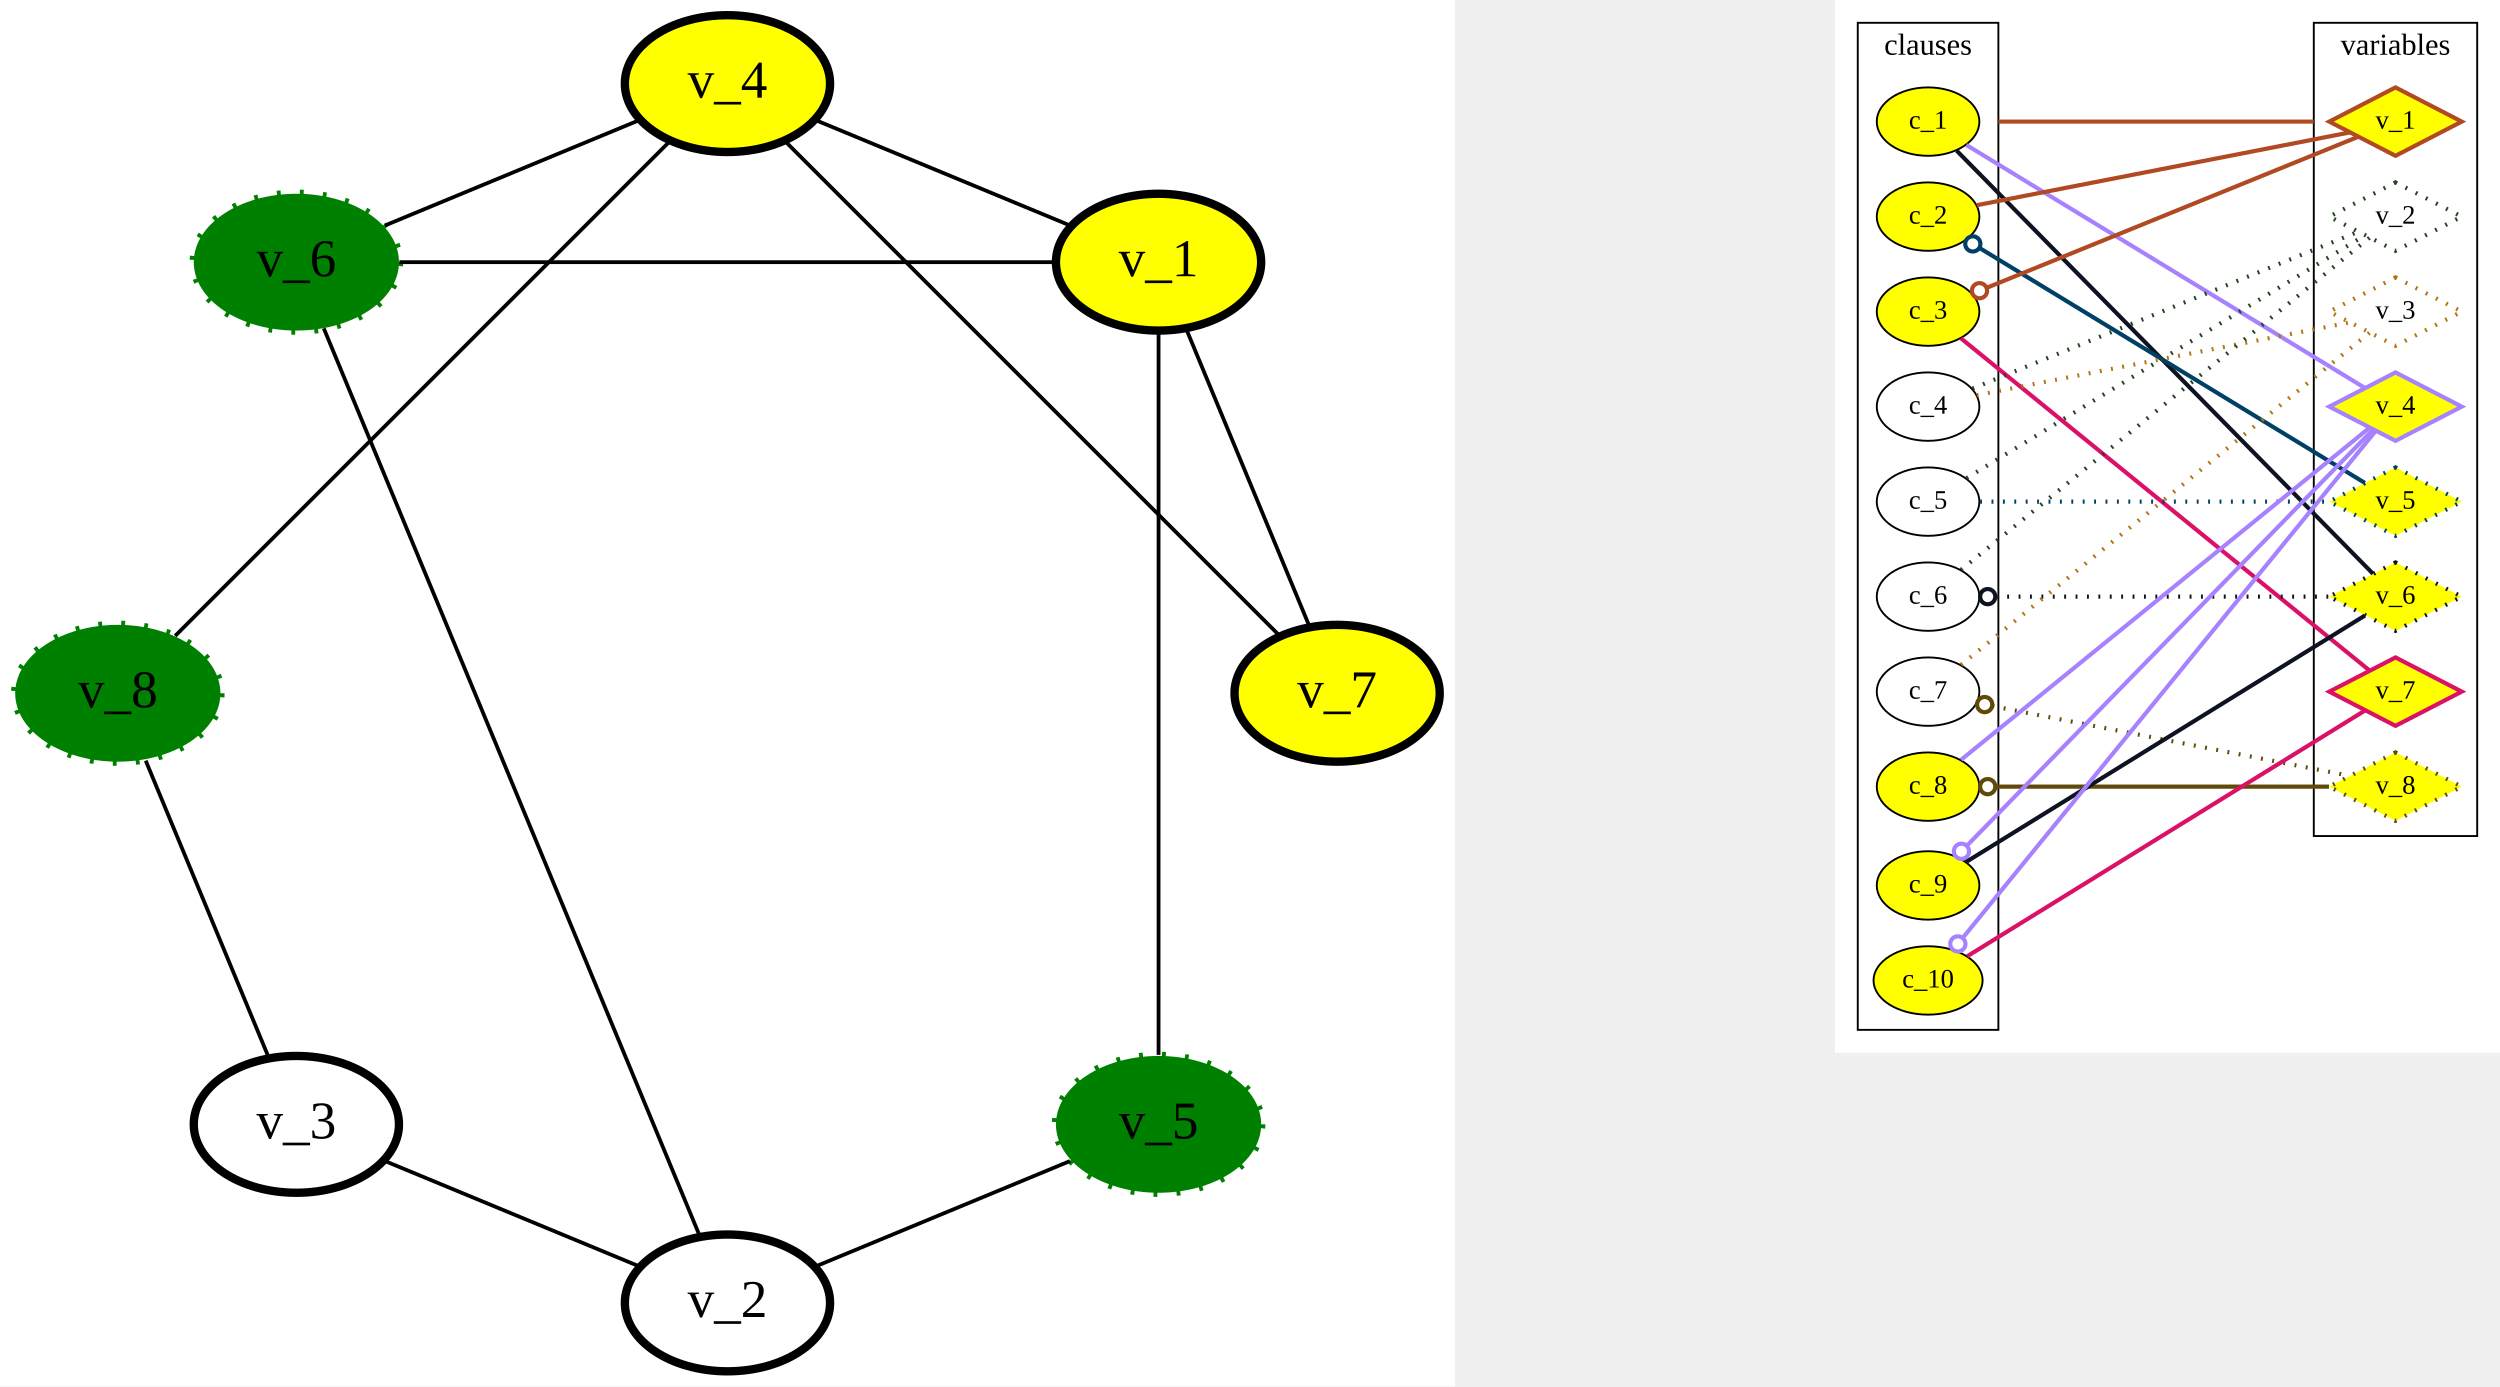
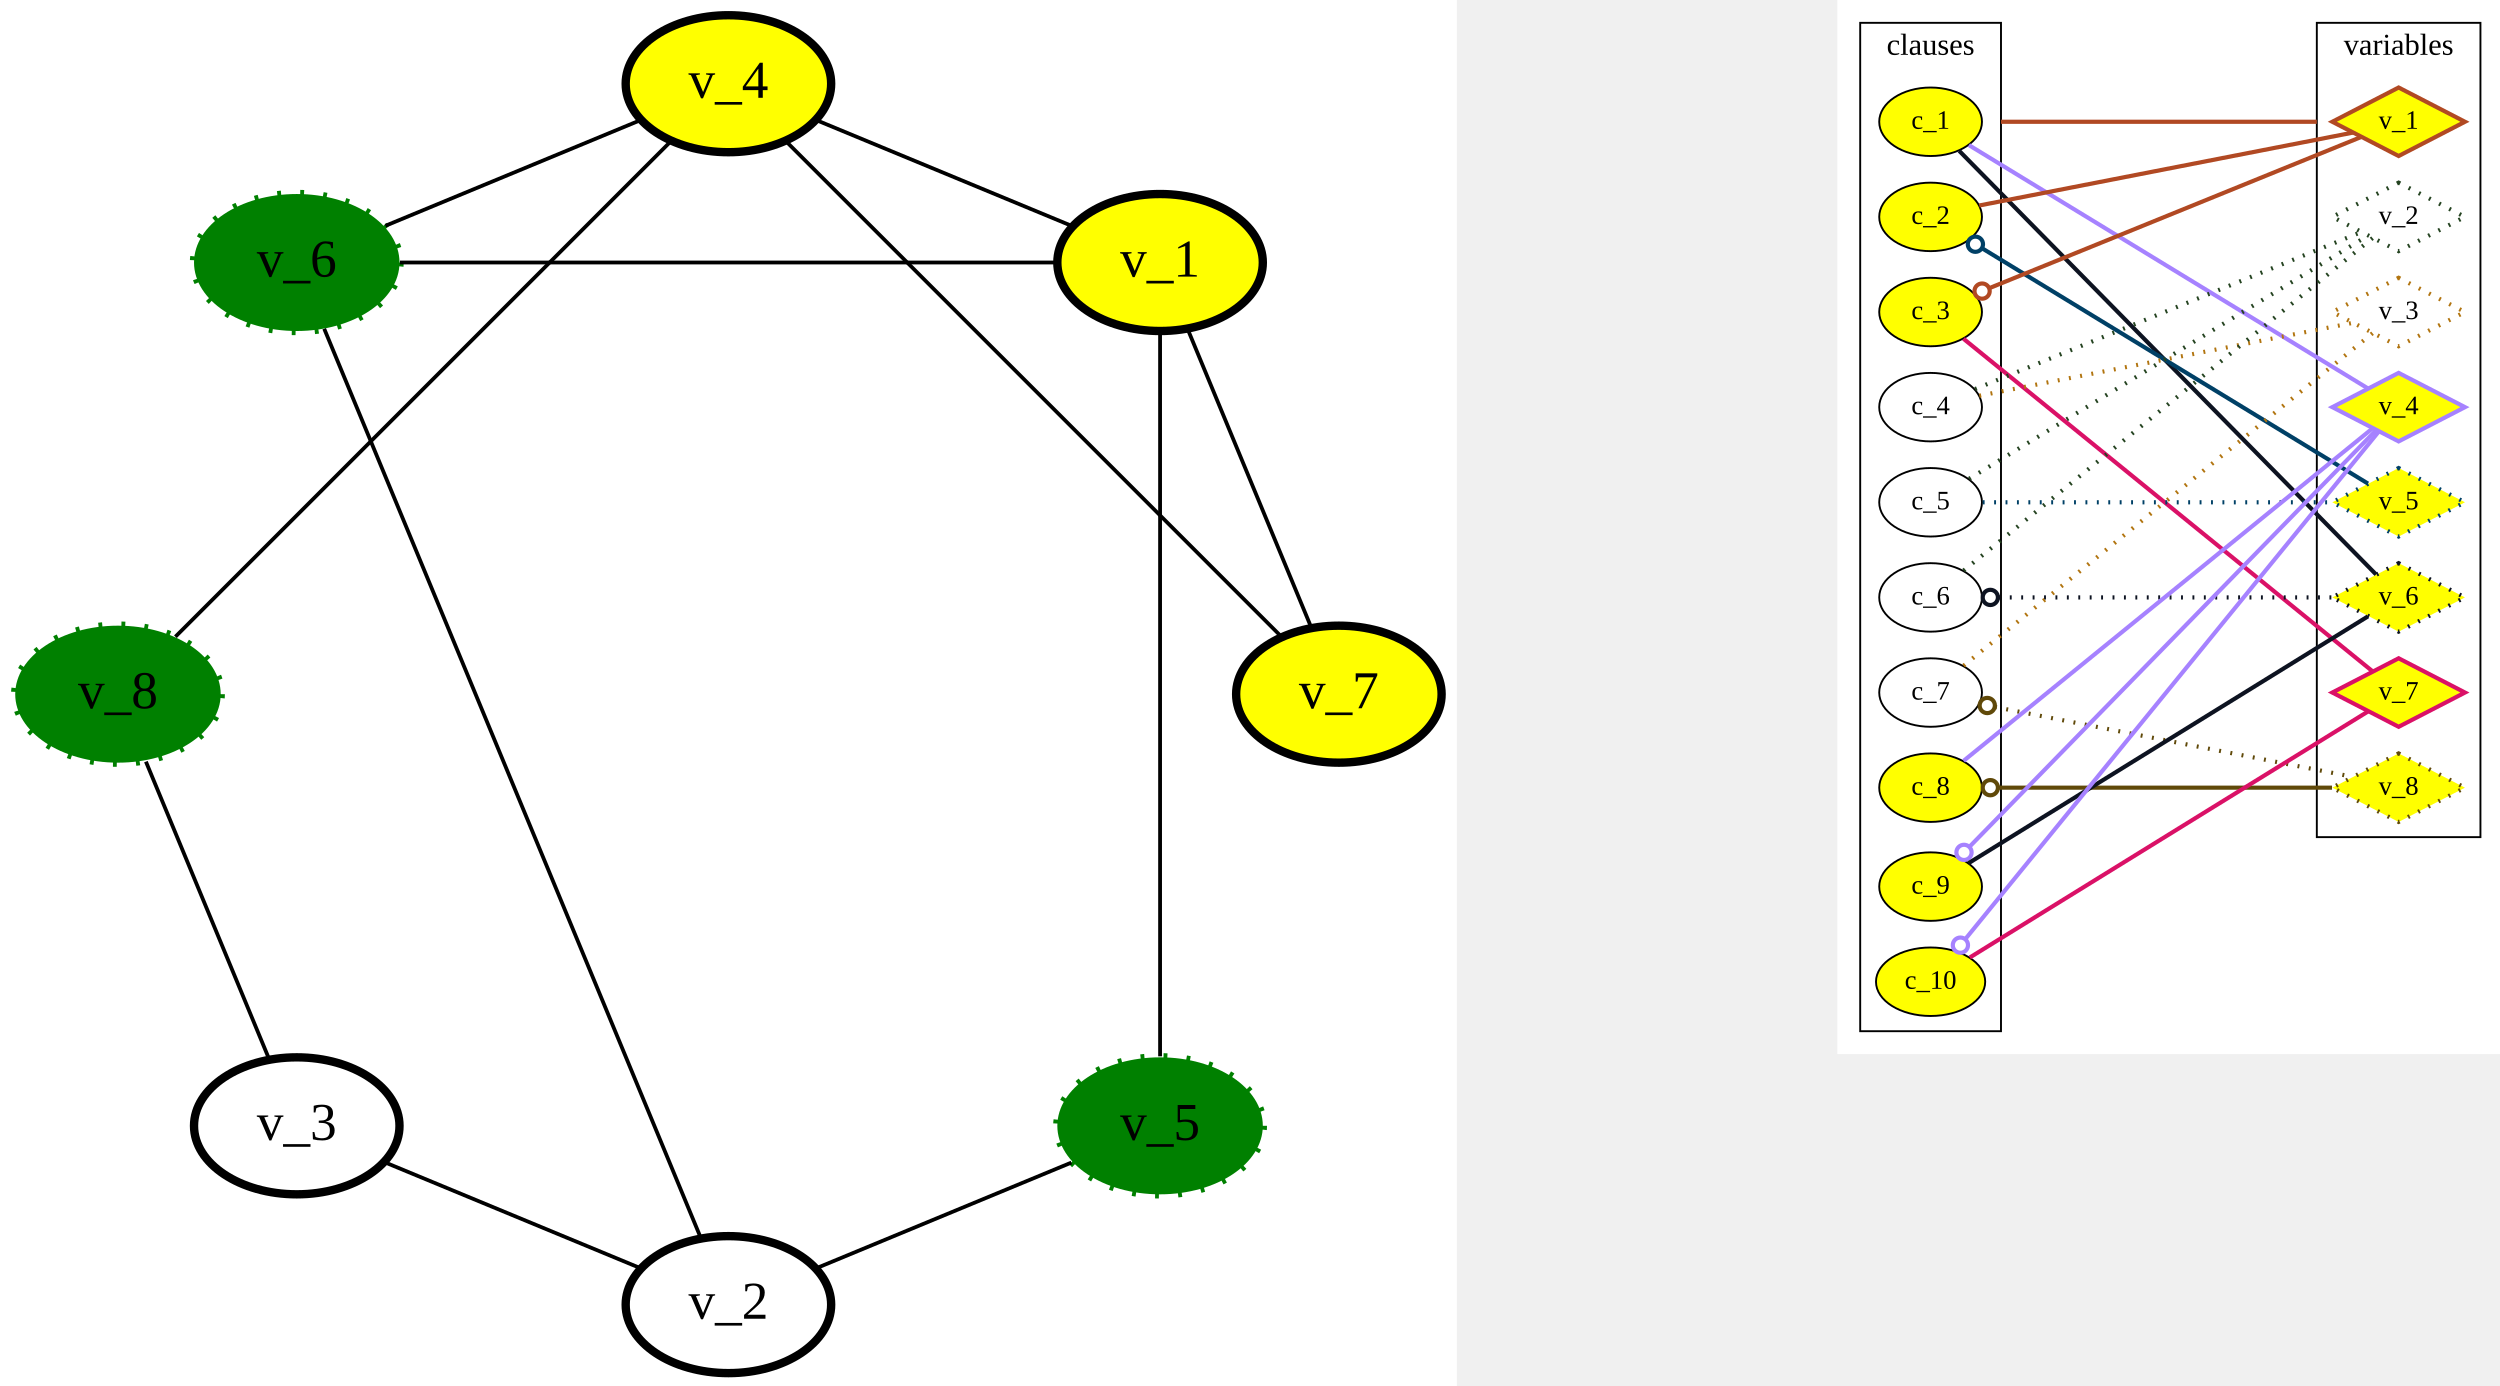
- <svg xmlns="http://www.w3.org/2000/svg" width="657.86pt" height="364.86pt" viewBox="0.0 0.0 657.86 364.86" preserveAspectRatio="xMinYMin">
+ <svg xmlns="http://www.w3.org/2000/svg" width="657pt" height="364pt" viewBox="0.0 0.0 657 364" preserveAspectRatio="xMinYMin">
  <g id="graph0" class="graph" transform="scale(1 1) rotate(0) translate(4 360.856)">
    <polygon fill="white" stroke="none" points="-4,4 -4,-360.856 378.856,-360.856 378.856,4 -4,4" />
    <g id="node1" class="node">
      <ellipse fill="yellow" stroke="black" stroke-width="2.2" cx="300.868" cy="-291.868" rx="27" ry="18" />
      <text text-anchor="middle" x="300.868" y="-288.168" font-family="Times New Roman,serif" font-size="14.00">v_1</text>
    </g>
    <g id="node2" class="node">
      <ellipse fill="yellow" stroke="black" stroke-width="2.2" cx="187.428" cy="-338.856" rx="27" ry="18" />
      <text text-anchor="middle" x="187.428" y="-335.156" font-family="Times New Roman,serif" font-size="14.00">v_4</text>
    </g>
    <g id="edge1" class="edge">
      <path fill="none" stroke="black" d="M277.912,-301.377C258.36,-309.475 230.393,-321.06 210.74,-329.2" />
    </g>
    <g id="node3" class="node">
      <ellipse fill="green" stroke="green" stroke-width="2.2" stroke-dasharray="1,5" cx="73.988" cy="-291.868" rx="27" ry="18" />
      <text text-anchor="middle" x="73.988" y="-288.168" font-family="Times New Roman,serif" font-size="14.00">v_6</text>
    </g>
    <g id="edge2" class="edge">
      <path fill="none" stroke="black" d="M273.501,-291.868C229.776,-291.868 144.662,-291.868 101.099,-291.868" />
    </g>
    <g id="node4" class="node">
      <ellipse fill="green" stroke="green" stroke-width="2.2" stroke-dasharray="1,5" cx="300.868" cy="-64.988" rx="27" ry="18" />
      <text text-anchor="middle" x="300.868" y="-61.288" font-family="Times New Roman,serif" font-size="14.00">v_5</text>
    </g>
    <g id="edge4" class="edge">
      <path fill="none" stroke="black" d="M300.868,-273.685C300.868,-231.204 300.868,-125.825 300.868,-83.258" />
    </g>
    <g id="node5" class="node">
      <ellipse fill="yellow" stroke="black" stroke-width="2.2" cx="347.856" cy="-178.428" rx="27" ry="18" />
      <text text-anchor="middle" x="347.856" y="-174.728" font-family="Times New Roman,serif" font-size="14.00">v_7</text>
    </g>
    <g id="edge5" class="edge">
      <path fill="none" stroke="black" d="M308.21,-274.143C317.037,-252.832 331.762,-217.285 340.566,-196.029" />
    </g>
    <g id="edge3" class="edge">
      <path fill="none" stroke="black" d="M164.472,-329.348C144.92,-321.249 116.953,-309.664 97.3,-301.524" />
    </g>
    <g id="edge11" class="edge">
      <path fill="none" stroke="black" d="M202.521,-323.764C233.097,-293.187 302.047,-224.238 332.687,-193.598" />
    </g>
    <g id="node6" class="node">
      <ellipse fill="none" stroke="black" stroke-width="2.2" cx="187.428" cy="-18" rx="27" ry="18" />
      <text text-anchor="middle" x="187.428" y="-14.3" font-family="Times New Roman,serif" font-size="14.00">v_2</text>
    </g>
    <g id="edge8" class="edge">
      <path fill="none" stroke="black" d="M180.159,-35.548C159.67,-85.014 101.612,-225.179 81.197,-274.466" />
    </g>
    <g id="edge7" class="edge">
      <path fill="none" stroke="black" d="M210.384,-27.509C229.936,-35.607 257.904,-47.192 277.557,-55.332" />
    </g>
    <g id="node7" class="node">
      <ellipse fill="none" stroke="black" stroke-width="2.2" cx="73.988" cy="-64.988" rx="27" ry="18" />
      <text text-anchor="middle" x="73.988" y="-61.288" font-family="Times New Roman,serif" font-size="14.00">v_3</text>
    </g>
    <g id="edge6" class="edge">
      <path fill="none" stroke="black" d="M164.472,-27.509C144.92,-35.607 116.953,-47.192 97.3,-55.332" />
    </g>
    <g id="node8" class="node">
      <ellipse fill="green" stroke="green" stroke-width="2.2" stroke-dasharray="1,5" cx="27" cy="-178.428" rx="27" ry="18" />
      <text text-anchor="middle" x="27" y="-174.728" font-family="Times New Roman,serif" font-size="14.00">v_8</text>
    </g>
    <g id="edge10" class="edge">
      <path fill="none" stroke="black" d="M42.093,-193.521C72.669,-224.097 141.618,-293.047 172.259,-323.687" />
    </g>
    <g id="edge9" class="edge">
      <path fill="none" stroke="black" d="M34.342,-160.703C43.169,-139.392 57.894,-103.845 66.698,-82.589" />
    </g>
  </g>
  <g id="graph0" class="graph" transform="translate(482.86 0) scale(0.5) scale(1 1) rotate(0) translate(4 550)">
    <polygon fill="white" stroke="transparent" points="-4,4 -4,-550 346,-550 346,4 -4,4" />
    <g id="clust1" class="cluster">
      <polygon fill="none" stroke="black" points="8,-8 8,-538 82,-538 82,-8 8,-8" />
      <text text-anchor="middle" x="45" y="-521.2" font-family="Times New Roman,serif" font-size="16.00">clauses</text>
    </g>
    <g id="clust2" class="cluster">
      <polygon fill="none" stroke="black" points="248,-110 248,-538 334,-538 334,-110 248,-110" />
      <text text-anchor="middle" x="291" y="-521.2" font-family="Times New Roman,serif" font-size="16.00">variables</text>
    </g>
    <g id="node1" class="node">
      <ellipse fill="yellow" stroke="black" cx="45" cy="-486" rx="27" ry="18" />
      <text text-anchor="middle" x="45" y="-482.3" font-family="Times New Roman,serif" font-size="14.00">c_1</text>
    </g>
    <g id="node2" class="node">
      <ellipse fill="yellow" stroke="black" cx="45" cy="-436" rx="27" ry="18" />
      <text text-anchor="middle" x="45" y="-432.3" font-family="Times New Roman,serif" font-size="14.00">c_2</text>
    </g>
    <g id="node11" class="node">
      <polygon fill="yellow" stroke="#b14923" stroke-width="2.2" points="291,-504 256.14,-486 291,-468 325.86,-486 291,-504" />
      <text text-anchor="middle" x="291" y="-482.3" font-family="Times New Roman,serif" font-size="14.00">v_1</text>
    </g>
    <g id="edge17" class="edge">
      <path fill="none" stroke="#b14923" stroke-width="2.2" d="M82,-486C137.33,-486 192.67,-486 248,-486" />
    </g>
    <g id="node14" class="node">
      <polygon fill="yellow" stroke="#a682ff" stroke-width="2.2" points="291,-354 256.14,-336 291,-318 325.86,-336 291,-354" />
      <text text-anchor="middle" x="291" y="-332.3" font-family="Times New Roman,serif" font-size="14.00">v_4</text>
    </g>
    <g id="edge18" class="edge">
      <path fill="none" stroke="#a682ff" stroke-width="2.2" d="M65.13,-473.72C112.75,-444.69 231.57,-372.24 274.88,-345.83" />
    </g>
    <g id="node16" class="node">
      <polygon fill="yellow" stroke="#0d1321" stroke-width="2.2" stroke-dasharray="1,5" points="291,-254 256.14,-236 291,-218 325.86,-236 291,-254" />
      <text text-anchor="middle" x="291" y="-232.3" font-family="Times New Roman,serif" font-size="14.00">v_6</text>
    </g>
    <g id="edge19" class="edge">
      <path fill="none" stroke="#0d1321" stroke-width="2.2" d="M60.02,-470.74C105.08,-424.94 238.54,-289.31 279.15,-248.05" />
    </g>
    <g id="node3" class="node">
      <ellipse fill="yellow" stroke="black" cx="45" cy="-386" rx="27" ry="18" />
      <text text-anchor="middle" x="45" y="-382.3" font-family="Times New Roman,serif" font-size="14.00">c_3</text>
    </g>
    <g id="edge20" class="edge">
      <path fill="none" stroke="#b14923" stroke-width="2.2" d="M70.6,-442C118.37,-451.32 220.42,-471.23 266.96,-480.31" />
    </g>
    <g id="node15" class="node">
      <polygon fill="yellow" stroke="#004066" stroke-width="2.2" stroke-dasharray="1,5" points="291,-304 256.14,-286 291,-268 325.86,-286 291,-304" />
      <text text-anchor="middle" x="291" y="-282.3" font-family="Times New Roman,serif" font-size="14.00">v_5</text>
    </g>
    <g id="edge21" class="edge">
      <path fill="none" stroke="#004066" stroke-width="2.2" d="M71.97,-419.56C123.27,-388.27 233.51,-321.05 274.88,-295.83" />
      <ellipse fill="none" stroke="#004066" stroke-width="2.2" cx="68.55" cy="-421.64" rx="4" ry="4" />
    </g>
    <g id="node4" class="node">
      <ellipse fill="white" stroke="black" cx="45" cy="-336" rx="27" ry="18" />
      <text text-anchor="middle" x="45" y="-332.3" font-family="Times New Roman,serif" font-size="14.00">c_4</text>
    </g>
    <g id="edge22" class="edge">
      <path fill="none" stroke="#b14923" stroke-width="2.2" d="M75.85,-398.54C127.14,-419.39 228.56,-460.62 271.28,-477.99" />
      <ellipse fill="none" stroke="#b14923" stroke-width="2.2" cx="72.07" cy="-397" rx="4" ry="4" />
    </g>
    <g id="node17" class="node">
      <polygon fill="yellow" stroke="#da1167" stroke-width="2.2" points="291,-204 256.14,-186 291,-168 325.86,-186 291,-204" />
      <text text-anchor="middle" x="291" y="-182.3" font-family="Times New Roman,serif" font-size="14.00">v_7</text>
    </g>
    <g id="edge23" class="edge">
      <path fill="none" stroke="#da1167" stroke-width="2.2" d="M62.3,-371.94C108.78,-334.15 235.68,-230.98 277.46,-197.01" />
    </g>
    <g id="node5" class="node">
      <ellipse fill="white" stroke="black" cx="45" cy="-286" rx="27" ry="18" />
      <text text-anchor="middle" x="45" y="-282.3" font-family="Times New Roman,serif" font-size="14.00">c_5</text>
    </g>
    <g id="node12" class="node">
      <polygon fill="none" stroke="#244320" stroke-width="2.2" stroke-dasharray="1,5" points="291,-454 256.14,-436 291,-418 325.86,-436 291,-454" />
      <text text-anchor="middle" x="291" y="-432.3" font-family="Times New Roman,serif" font-size="14.00">v_2</text>
    </g>
    <g id="edge24" class="edge">
      <path fill="none" stroke="#244320" stroke-width="2.2" stroke-dasharray="1,5" d="M68.36,-345.5C116.58,-365.1 226.36,-409.72 271.28,-427.99" />
    </g>
    <g id="node13" class="node">
      <polygon fill="none" stroke="#b1740f" stroke-width="2.2" stroke-dasharray="1,5" points="291,-404 256.14,-386 291,-368 325.86,-386 291,-404" />
      <text text-anchor="middle" x="291" y="-382.3" font-family="Times New Roman,serif" font-size="14.00">v_3</text>
    </g>
    <g id="edge25" class="edge">
      <path fill="none" stroke="#b1740f" stroke-width="2.2" stroke-dasharray="1,5" d="M70.6,-342C118.37,-351.32 220.42,-371.23 266.96,-380.31" />
    </g>
    <g id="node6" class="node">
      <ellipse fill="white" stroke="black" cx="45" cy="-236" rx="27" ry="18" />
      <text text-anchor="middle" x="45" y="-232.3" font-family="Times New Roman,serif" font-size="14.00">c_6</text>
    </g>
    <g id="edge26" class="edge">
      <path fill="none" stroke="#244320" stroke-width="2.2" stroke-dasharray="1,5" d="M65.25,-298.35C112.94,-327.43 231.57,-399.76 274.86,-426.16" />
    </g>
    <g id="edge27" class="edge">
      <path fill="none" stroke="#004066" stroke-width="2.2" stroke-dasharray="1,5" d="M72.39,-286C133.59,-286 194.79,-286 255.99,-286" />
    </g>
    <g id="node7" class="node">
      <ellipse fill="white" stroke="black" cx="45" cy="-186" rx="27" ry="18" />
      <text text-anchor="middle" x="45" y="-182.3" font-family="Times New Roman,serif" font-size="14.00">c_7</text>
    </g>
    <g id="edge28" class="edge">
      <path fill="none" stroke="#244320" stroke-width="2.2" stroke-dasharray="1,5" d="M62.36,-250.12C108.89,-287.94 235.62,-390.98 277.42,-424.96" />
    </g>
    <g id="edge29" class="edge">
      <path fill="none" stroke="#0d1321" stroke-width="2.2" stroke-dasharray="1,5" d="M80.63,-236C139.09,-236 197.54,-236 255.99,-236" />
      <ellipse fill="none" stroke="#0d1321" stroke-width="2.2" cx="76.39" cy="-236" rx="4" ry="4" />
    </g>
    <g id="node8" class="node">
      <ellipse fill="yellow" stroke="black" cx="45" cy="-136" rx="27" ry="18" />
      <text text-anchor="middle" x="45" y="-132.3" font-family="Times New Roman,serif" font-size="14.00">c_8</text>
    </g>
    <g id="edge30" class="edge">
      <path fill="none" stroke="#b1740f" stroke-width="2.2" stroke-dasharray="1,5" d="M62.36,-200.12C108.89,-237.94 235.62,-340.98 277.42,-374.96" />
    </g>
    <g id="node18" class="node">
      <polygon fill="yellow" stroke="#604909" stroke-width="2.2" stroke-dasharray="1,5" points="291,-154 256.14,-136 291,-118 325.86,-136 291,-154" />
      <text text-anchor="middle" x="291" y="-132.3" font-family="Times New Roman,serif" font-size="14.00">v_8</text>
    </g>
    <g id="edge31" class="edge">
      <path fill="none" stroke="#604909" stroke-width="2.2" stroke-dasharray="1,5" d="M78.87,-178.39C129.3,-168.55 222.92,-150.28 266.94,-141.69" />
      <ellipse fill="none" stroke="#604909" stroke-width="2.2" cx="74.79" cy="-179.19" rx="4" ry="4" />
    </g>
    <g id="node9" class="node">
      <ellipse fill="yellow" stroke="black" cx="45" cy="-84" rx="27" ry="18" />
      <text text-anchor="middle" x="45" y="-80.3" font-family="Times New Roman,serif" font-size="14.00">c_9</text>
    </g>
    <g id="edge32" class="edge">
      <path fill="none" stroke="#a682ff" stroke-width="2.2" d="M62.36,-150.12C108.89,-187.94 235.62,-290.98 277.42,-324.96" />
    </g>
    <g id="edge33" class="edge">
      <path fill="none" stroke="#604909" stroke-width="2.2" d="M80.63,-136C139.09,-136 197.54,-136 255.99,-136" />
      <ellipse fill="none" stroke="#604909" stroke-width="2.2" cx="76.39" cy="-136" rx="4" ry="4" />
    </g>
    <g id="node10" class="node">
      <ellipse fill="yellow" stroke="black" cx="45" cy="-34" rx="28.7" ry="18" />
      <text text-anchor="middle" x="45" y="-30.3" font-family="Times New Roman,serif" font-size="14.00">c_10</text>
    </g>
    <g id="edge34" class="edge">
      <path fill="none" stroke="#a682ff" stroke-width="2.2" d="M65.41,-104.91C114.89,-155.6 240.03,-283.79 279.13,-323.85" />
      <ellipse fill="none" stroke="#a682ff" stroke-width="2.2" cx="62.56" cy="-101.99" rx="4" ry="4" />
    </g>
    <g id="edge35" class="edge">
      <path fill="none" stroke="#0d1321" stroke-width="2.2" d="M64.9,-96.29C112.35,-125.62 231.46,-199.21 274.86,-226.03" />
    </g>
    <g id="edge36" class="edge">
      <path fill="none" stroke="#a682ff" stroke-width="2.2" d="M63.37,-56.56C111.9,-116.13 242.35,-276.28 280.43,-323.02" />
      <ellipse fill="none" stroke="#a682ff" stroke-width="2.2" cx="60.67" cy="-53.23" rx="4" ry="4" />
    </g>
    <g id="edge37" class="edge">
      <path fill="none" stroke="#da1167" stroke-width="2.2" d="M65.6,-46.73C113.53,-76.34 231.68,-149.34 274.86,-176.03" />
    </g>
  </g>
</svg>
